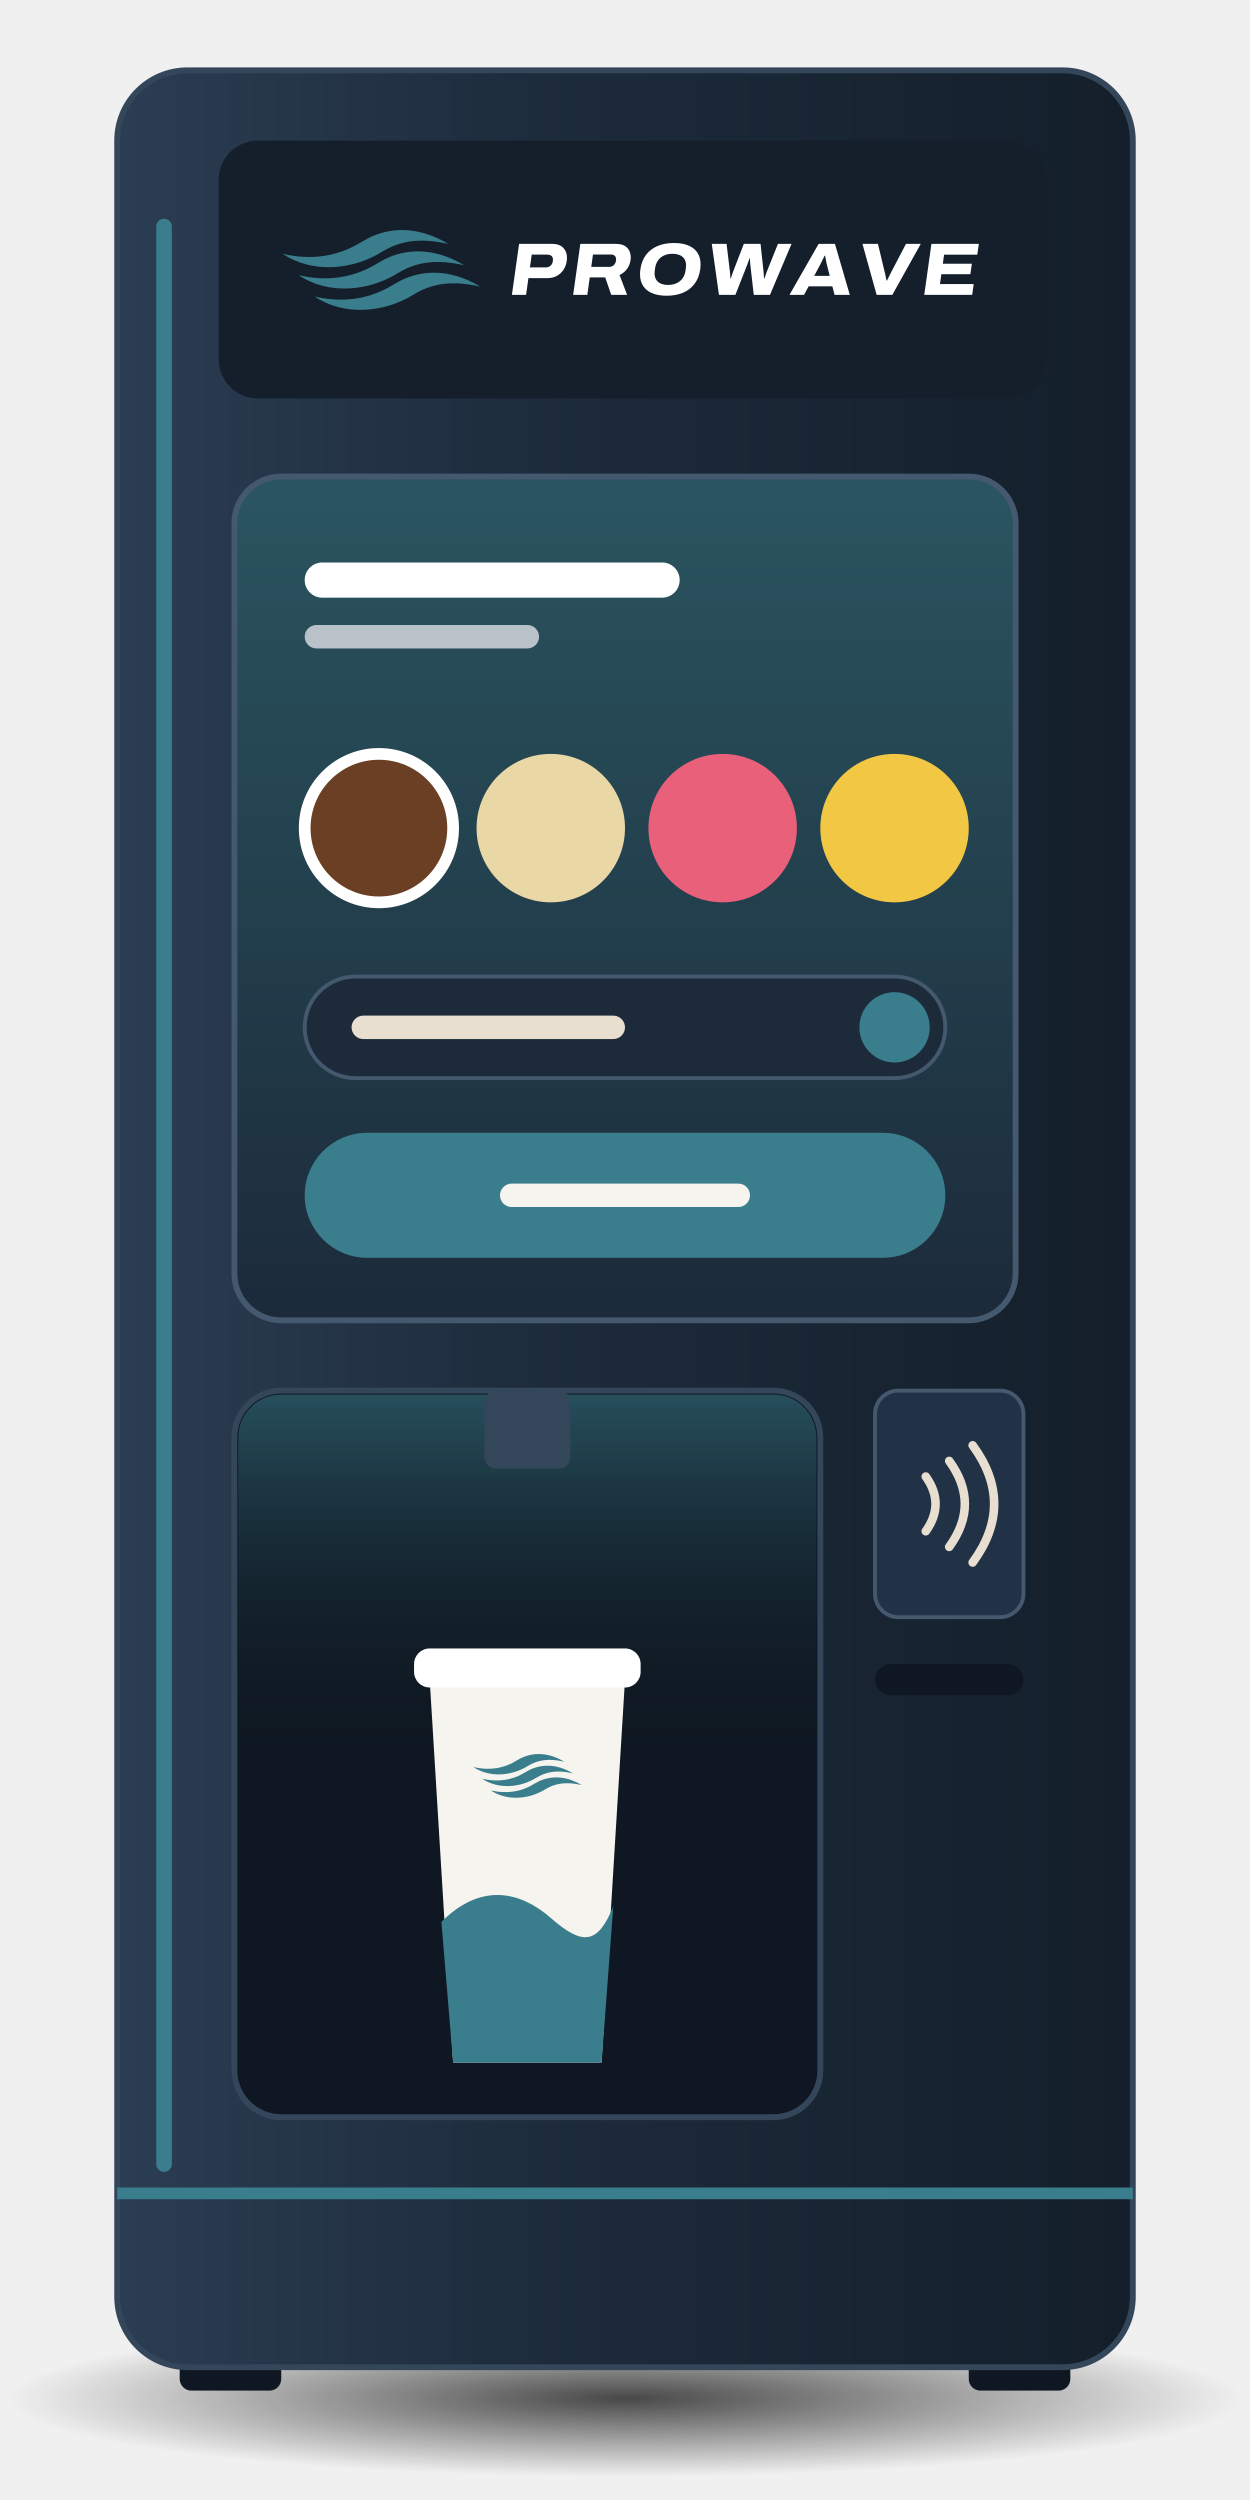
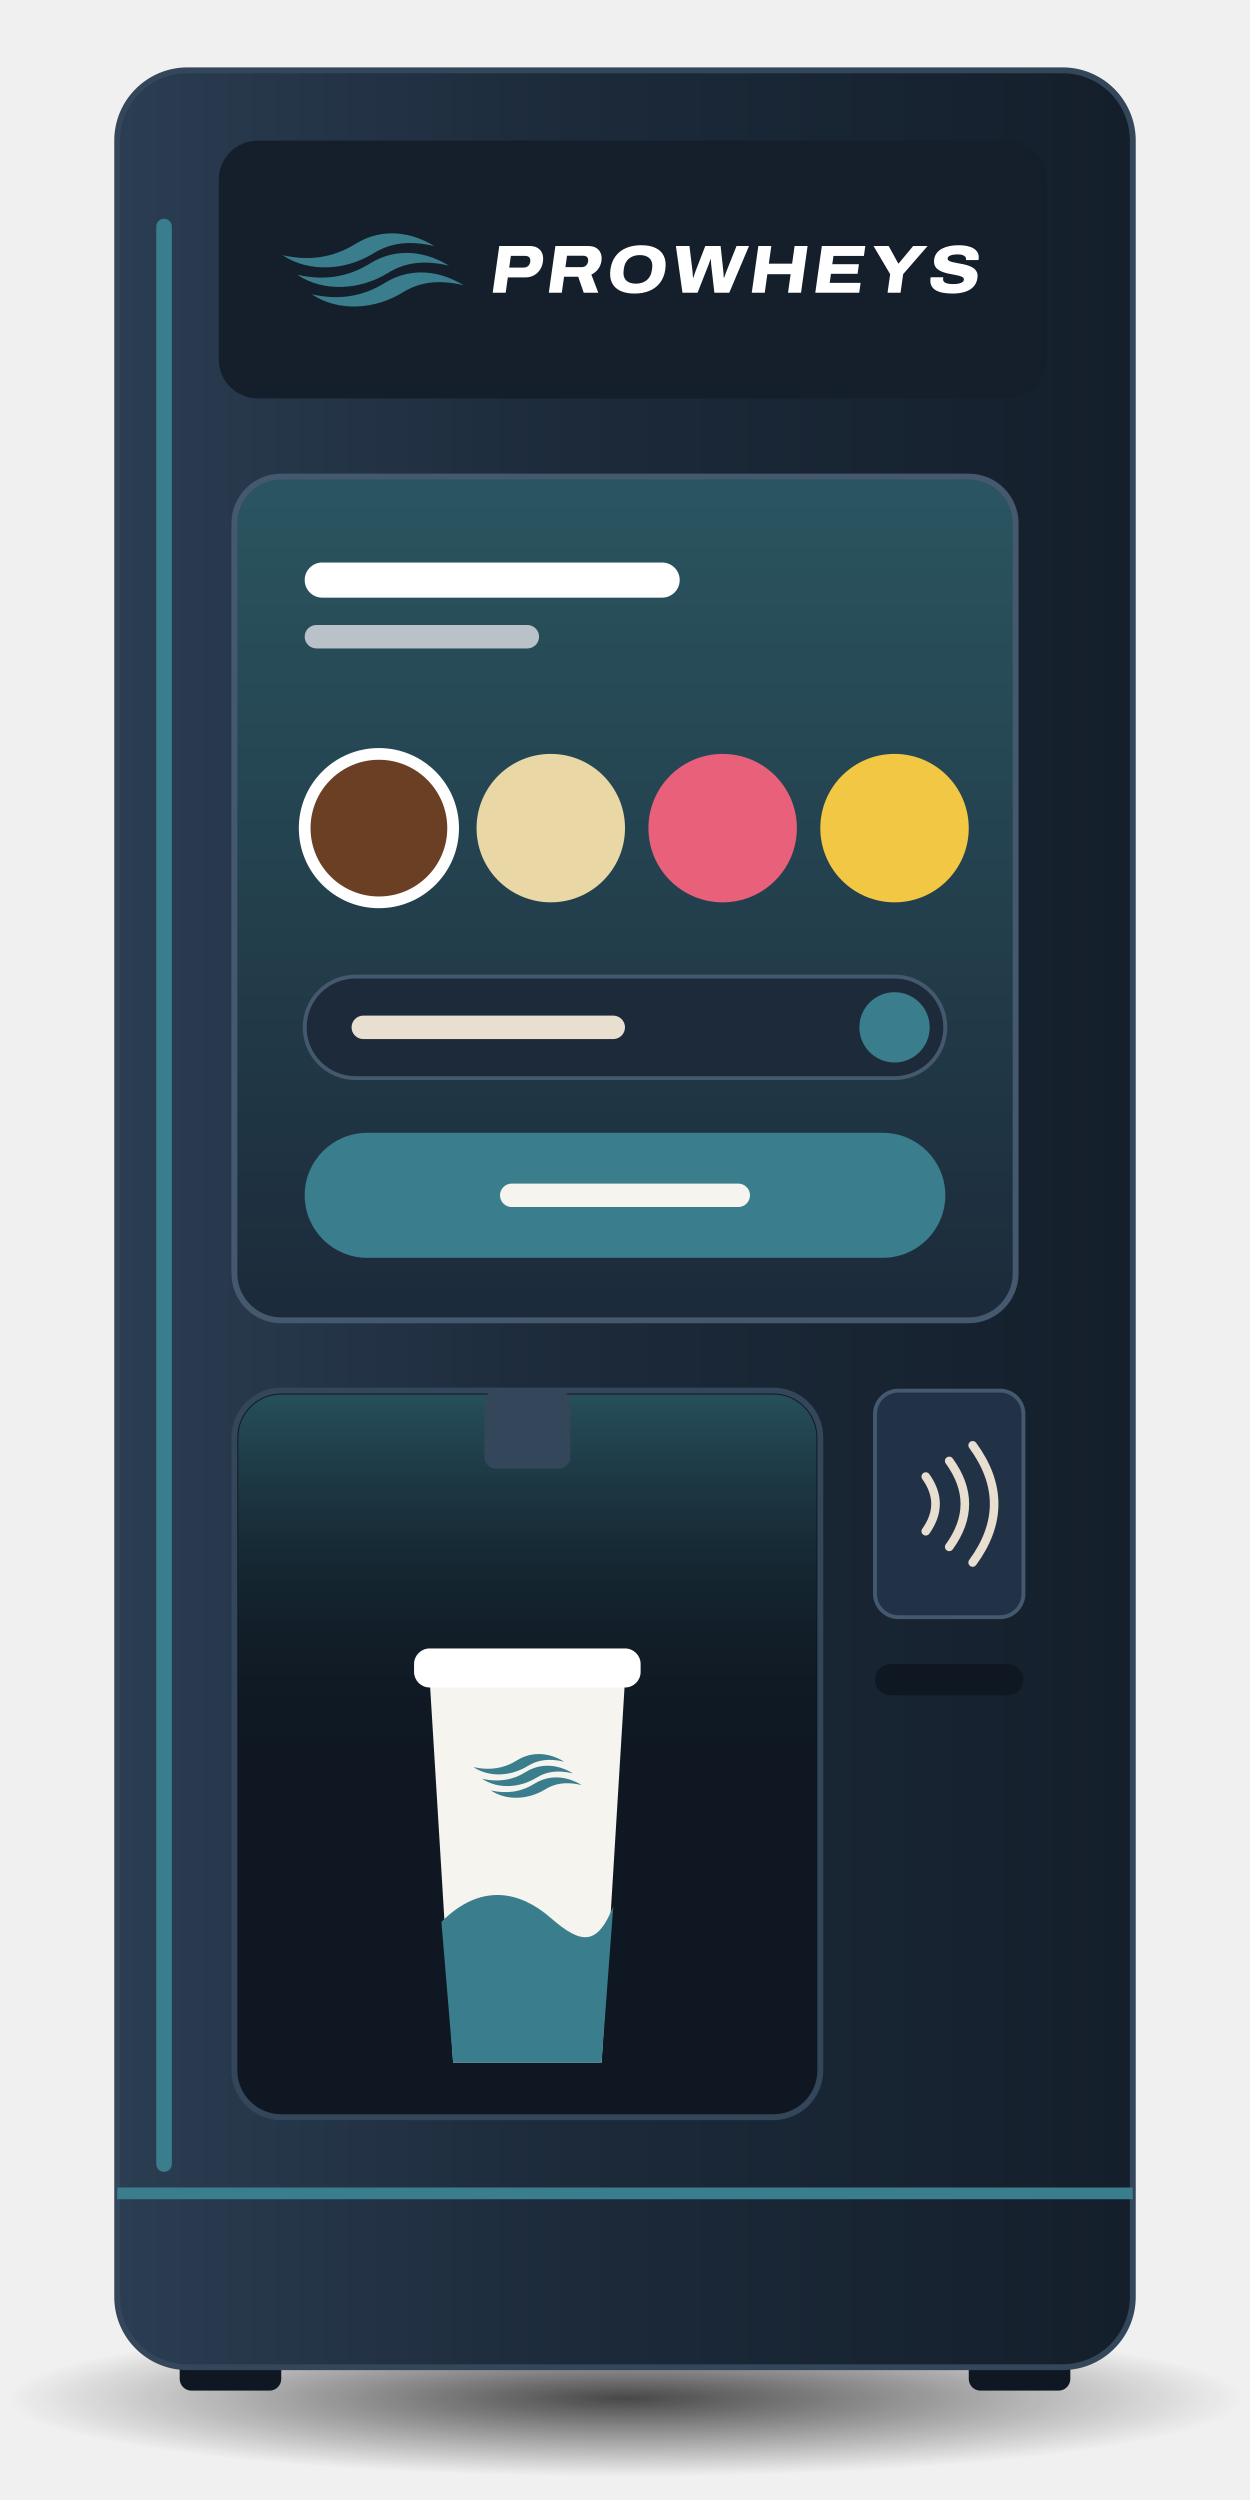
- <svg xmlns="http://www.w3.org/2000/svg" viewBox="0 0 320 640" role="img" aria-label="ProWave machine">
+ <svg xmlns="http://www.w3.org/2000/svg" viewBox="0 0 320 640" role="img" aria-label="ProWheys machine">
  <defs>
    <linearGradient id="body" x1="0" x2="1" y1="0" y2="0">
      <stop offset="0" stop-color="#2b3d52" />
      <stop offset=".45" stop-color="#1c2a3a" />
      <stop offset="1" stop-color="#141f2b" />
    </linearGradient>
    <linearGradient id="screen" x1="0" x2="0" y1="0" y2="1">
      <stop offset="0" stop-color="#2a5560" />
      <stop offset="1" stop-color="#1c2a3a" />
    </linearGradient>
    <linearGradient id="bay" x1="0" x2="0" y1="0" y2="1">
      <stop offset="0" stop-color="#3a7d8c" stop-opacity=".55" />
      <stop offset=".5" stop-color="#0f1822" stop-opacity="0" />
    </linearGradient>
    <radialGradient id="shadow">
      <stop offset="0" stop-color="#000" stop-opacity=".7" />
      <stop offset="1" stop-color="#000" stop-opacity="0" />
    </radialGradient>
  </defs>
  <ellipse cx="160" cy="614" rx="158" ry="20" fill="url(#shadow)" />
  <rect x="46" y="600" width="26" height="12" rx="3" fill="#0f1822" />
  <rect x="248" y="600" width="26" height="12" rx="3" fill="#0f1822" />
  <rect x="30" y="18" width="260" height="588" rx="18" fill="url(#body)" stroke="#34465a" stroke-width="1.5" />
  <rect x="40" y="56" width="4" height="500" rx="2" fill="#3a7d8c" />
  <rect x="56" y="36" width="212" height="66" rx="10" fill="#141f2b" />
-   <g transform="translate(72 57) scale(.42)">
+   <g transform="translate(72 58) scale(.385)">
    <g fill="#3A7D8C" transform="translate(0 0) scale(1) translate(4 1) skewX(-10)">
      <path transform="translate(0 0)" d="M0 18 C18 22 34 20 48 10 C60 2 78 0 100 12 C82 8 70 10 60 17 C44 28 20 30 0 18 Z" />
      <path transform="translate(12 13)" d="M0 18 C18 22 34 20 48 10 C60 2 78 0 100 12 C82 8 70 10 60 17 C44 28 20 30 0 18 Z" />
      <path transform="translate(24 26)" d="M0 18 C18 22 34 20 48 10 C60 2 78 0 100 12 C82 8 70 10 60 17 C44 28 20 30 0 18 Z" />
    </g>
-     <path fill="#FFFFFF" transform="translate(137.0 44.0)" d="M3.593 0.0 7.958 -31.059H28.343Q31.454 -31.059 33.536 -29.746Q35.617 -28.433 36.53 -26.101Q37.442 -23.768 37.006 -20.667Q36.566 -17.537 34.966 -15.172Q33.365 -12.807 30.884 -11.501Q28.403 -10.195 25.296 -10.195H13.66L12.227 0.0ZM14.576 -16.715H23.995Q25.959 -16.715 27.127 -17.732Q28.295 -18.75 28.558 -20.621Q28.737 -21.892 28.403 -22.749Q28.069 -23.606 27.247 -24.06Q26.425 -24.513 25.091 -24.513H15.672Z M40.92 0.0 45.285 -31.059H67.074Q70.504 -31.059 72.576 -29.715Q74.649 -28.371 75.468 -26.124Q76.287 -23.877 75.903 -21.148Q75.484 -18.169 73.762 -15.798Q72.04 -13.427 69.202 -12.078L73.801 0.0H64.128L60.458 -10.646H51.05L49.554 0.0ZM51.947 -17.033H62.852Q64.516 -17.033 65.66 -18.085Q66.804 -19.136 67.053 -20.909Q67.215 -22.066 66.885 -22.885Q66.554 -23.705 65.802 -24.147Q65.05 -24.59 63.914 -24.59H53.009Z M97.859 0.542Q92.217 0.542 88.379 -1.299Q84.542 -3.141 82.849 -6.728Q81.156 -10.316 81.888 -15.524Q82.626 -20.777 85.326 -24.353Q88.026 -27.93 92.38 -29.765Q96.734 -31.601 102.376 -31.601Q108.081 -31.601 111.903 -29.765Q115.725 -27.93 117.42 -24.353Q119.114 -20.777 118.376 -15.524Q117.644 -10.316 114.942 -6.728Q112.241 -3.141 107.902 -1.299Q103.564 0.542 97.859 0.542ZM98.789 -6.018Q100.975 -6.018 102.796 -6.612Q104.618 -7.206 106.002 -8.335Q107.386 -9.464 108.258 -11.092Q109.13 -12.721 109.416 -14.758L109.636 -16.322Q109.923 -18.366 109.509 -19.992Q109.094 -21.617 108.026 -22.74Q106.959 -23.863 105.304 -24.452Q103.649 -25.041 101.463 -25.041Q99.277 -25.041 97.457 -24.452Q95.636 -23.863 94.259 -22.74Q92.882 -21.617 92.021 -19.992Q91.16 -18.366 90.873 -16.322L90.653 -14.758Q90.367 -12.721 90.77 -11.092Q91.174 -9.464 92.235 -8.335Q93.295 -7.206 94.95 -6.612Q96.604 -6.018 98.789 -6.018Z M129.79 0.0 125.415 -31.059H134.437L136.415 -14.601Q136.511 -14.01 136.567 -13.167Q136.622 -12.324 136.682 -11.465Q136.741 -10.606 136.763 -9.962H137.01Q137.17 -10.454 137.376 -11.08Q137.581 -11.705 137.796 -12.348Q138.01 -12.992 138.223 -13.584Q138.437 -14.176 138.588 -14.601L144.947 -31.059H155.14L156.922 -14.601Q156.991 -14.055 157.049 -13.223Q157.106 -12.392 157.158 -11.516Q157.21 -10.64 157.23 -9.962H157.477Q157.647 -10.458 157.868 -11.073Q158.089 -11.688 158.311 -12.321Q158.533 -12.955 158.757 -13.544Q158.981 -14.134 159.159 -14.601L165.732 -31.059H174.026L160.9 0.0H151.009L148.95 -17.958Q148.897 -18.613 148.819 -19.419Q148.741 -20.224 148.702 -21.001Q148.664 -21.777 148.638 -22.327H148.412Q148.223 -21.722 147.94 -20.908Q147.657 -20.094 147.379 -19.316Q147.101 -18.539 146.873 -17.958L139.815 0.0Z M172.776 0.0 190.542 -31.059H200.494L209.541 0.0H200.262L198.905 -5.195H184.456L181.65 0.0ZM187.858 -11.575H197.298L195.682 -18.007Q195.569 -18.47 195.399 -19.226Q195.229 -19.981 195.058 -20.846Q194.886 -21.71 194.732 -22.514Q194.578 -23.318 194.476 -23.832H194.159Q193.765 -22.989 193.23 -21.9Q192.694 -20.811 192.18 -19.766Q191.665 -18.721 191.28 -17.997Z M225.892 0.0 217.262 -31.059H226.702L230.621 -14.685Q230.818 -13.988 231.047 -12.911Q231.277 -11.834 231.523 -10.724Q231.769 -9.614 231.93 -8.739H232.247Q232.631 -9.533 233.155 -10.602Q233.679 -11.671 234.229 -12.754Q234.779 -13.838 235.214 -14.665L243.774 -31.059H252.803L235.455 0.0Z M254.93 0.0 259.295 -31.059H288.18L287.256 -24.488H267.017L266.24 -18.957H283.934L283.037 -12.581H265.344L264.5 -6.571H285.066L284.142 0.0Z" />
+     <path fill="#FFFFFF" transform="translate(137.0 44.0)" d="M3.593 0.0 7.958 -31.059H28.343Q31.454 -31.059 33.536 -29.746Q35.617 -28.433 36.53 -26.101Q37.442 -23.768 37.006 -20.667Q36.566 -17.537 34.966 -15.172Q33.365 -12.807 30.884 -11.501Q28.403 -10.195 25.296 -10.195H13.66L12.227 0.0ZM14.576 -16.715H23.995Q25.959 -16.715 27.127 -17.732Q28.295 -18.75 28.558 -20.621Q28.737 -21.892 28.403 -22.749Q28.069 -23.606 27.247 -24.06Q26.425 -24.513 25.091 -24.513H15.672Z M40.92 0.0 45.285 -31.059H67.074Q70.504 -31.059 72.576 -29.715Q74.649 -28.371 75.468 -26.124Q76.287 -23.877 75.903 -21.148Q75.484 -18.169 73.762 -15.798Q72.04 -13.427 69.202 -12.078L73.801 0.0H64.128L60.458 -10.646H51.05L49.554 0.0ZM51.947 -17.033H62.852Q64.516 -17.033 65.66 -18.085Q66.804 -19.136 67.053 -20.909Q67.215 -22.066 66.885 -22.885Q66.554 -23.705 65.802 -24.147Q65.05 -24.59 63.914 -24.59H53.009Z M97.859 0.542Q92.217 0.542 88.379 -1.299Q84.542 -3.141 82.849 -6.728Q81.156 -10.316 81.888 -15.524Q82.626 -20.777 85.326 -24.353Q88.026 -27.93 92.38 -29.765Q96.734 -31.601 102.376 -31.601Q108.081 -31.601 111.903 -29.765Q115.725 -27.93 117.42 -24.353Q119.114 -20.777 118.376 -15.524Q117.644 -10.316 114.942 -6.728Q112.241 -3.141 107.902 -1.299Q103.564 0.542 97.859 0.542ZM98.789 -6.018Q100.975 -6.018 102.796 -6.612Q104.618 -7.206 106.002 -8.335Q107.386 -9.464 108.258 -11.092Q109.13 -12.721 109.416 -14.758L109.636 -16.322Q109.923 -18.366 109.509 -19.992Q109.094 -21.617 108.026 -22.74Q106.959 -23.863 105.304 -24.452Q103.649 -25.041 101.463 -25.041Q99.277 -25.041 97.457 -24.452Q95.636 -23.863 94.259 -22.74Q92.882 -21.617 92.021 -19.992Q91.16 -18.366 90.873 -16.322L90.653 -14.758Q90.367 -12.721 90.77 -11.092Q91.174 -9.464 92.235 -8.335Q93.295 -7.206 94.95 -6.612Q96.604 -6.018 98.789 -6.018Z M129.79 0.0 125.415 -31.059H134.437L136.415 -14.601Q136.511 -14.01 136.567 -13.167Q136.622 -12.324 136.682 -11.465Q136.741 -10.606 136.763 -9.962H137.01Q137.17 -10.454 137.376 -11.08Q137.581 -11.705 137.796 -12.348Q138.01 -12.992 138.223 -13.584Q138.437 -14.176 138.588 -14.601L144.947 -31.059H155.14L156.922 -14.601Q156.991 -14.055 157.049 -13.223Q157.106 -12.392 157.158 -11.516Q157.21 -10.64 157.23 -9.962H157.477Q157.647 -10.458 157.868 -11.073Q158.089 -11.688 158.311 -12.321Q158.533 -12.955 158.757 -13.544Q158.981 -14.134 159.159 -14.601L165.732 -31.059H174.026L160.9 0.0H151.009L148.95 -17.958Q148.897 -18.613 148.819 -19.419Q148.741 -20.224 148.702 -21.001Q148.664 -21.777 148.638 -22.327H148.412Q148.223 -21.722 147.94 -20.908Q147.657 -20.094 147.379 -19.316Q147.101 -18.539 146.873 -17.958L139.815 0.0Z M175.856 0.0 180.221 -31.059H188.854L187.203 -19.31H202.69L204.341 -31.059H212.975L208.61 0.0H199.976L201.706 -12.306H186.219L184.489 0.0Z M218.101 0.0 222.466 -31.059H251.351L250.427 -24.488H230.188L229.411 -18.957H247.104L246.208 -12.581H228.515L227.67 -6.571H248.236L247.313 0.0Z M266.151 0.0 267.887 -12.35 256.827 -31.059H266.899L273.262 -19.446H273.548L283.184 -31.059H292.775L276.52 -12.35L274.785 0.0Z M309.418 0.542Q306.078 0.542 303.222 0.056Q300.366 -0.43 298.316 -1.583Q296.267 -2.736 295.288 -4.713Q294.31 -6.69 294.725 -9.647Q294.744 -9.78 294.775 -9.96Q294.805 -10.14 294.861 -10.291H303.262Q303.205 -10.131 303.166 -9.932Q303.128 -9.733 303.102 -9.547Q302.905 -8.149 303.673 -7.311Q304.441 -6.473 306.022 -6.114Q307.603 -5.756 309.755 -5.756Q310.774 -5.756 311.765 -5.836Q312.756 -5.916 313.638 -6.107Q314.52 -6.299 315.224 -6.623Q315.928 -6.948 316.367 -7.43Q316.807 -7.911 316.899 -8.57Q317.043 -9.593 316.221 -10.209Q315.4 -10.825 313.909 -11.23Q312.419 -11.636 310.537 -11.966Q308.656 -12.296 306.651 -12.714Q304.646 -13.132 302.813 -13.804Q300.98 -14.477 299.581 -15.535Q298.182 -16.594 297.504 -18.228Q296.825 -19.862 297.152 -22.189Q297.498 -24.653 298.887 -26.437Q300.276 -28.221 302.477 -29.365Q304.678 -30.508 307.474 -31.054Q310.269 -31.601 313.419 -31.601Q316.572 -31.601 319.151 -31.044Q321.73 -30.487 323.537 -29.34Q325.344 -28.193 326.186 -26.441Q327.029 -24.689 326.705 -22.299L326.624 -21.717H318.313L318.36 -22.052Q318.5 -23.046 317.915 -23.816Q317.329 -24.586 316.059 -25.043Q314.788 -25.5 312.86 -25.5Q310.715 -25.5 309.241 -25.172Q307.767 -24.844 306.984 -24.256Q306.2 -23.667 306.096 -22.927Q305.963 -21.976 306.788 -21.384Q307.612 -20.792 309.107 -20.412Q310.601 -20.032 312.483 -19.707Q314.365 -19.382 316.371 -18.973Q318.377 -18.563 320.215 -17.926Q322.053 -17.288 323.454 -16.244Q324.855 -15.2 325.543 -13.637Q326.232 -12.073 325.914 -9.815Q325.394 -6.11 323.127 -3.824Q320.86 -1.537 317.316 -0.498Q313.773 0.542 309.418 0.542Z" />
  </g>
  <rect x="60" y="122" width="200" height="216" rx="12" fill="url(#screen)" stroke="#44586e" stroke-width="1.5" />
  <rect x="78" y="144" width="96" height="9" rx="4.5" fill="#fff" />
  <rect x="78" y="160" width="60" height="6" rx="3" fill="#b9c2c9" />
  <circle cx="97" cy="212" r="19" fill="#6b3f24" stroke="#fff" stroke-width="3" />
  <circle cx="141" cy="212" r="19" fill="#e9d7a5" />
  <circle cx="185" cy="212" r="19" fill="#e8607a" />
  <circle cx="229" cy="212" r="19" fill="#f2c744" />
  <rect x="78" y="250" width="164" height="26" rx="13" fill="#1c2a3a" stroke="#44586e" />
  <circle cx="229" cy="263" r="9" fill="#3a7d8c" />
  <rect x="90" y="260" width="70" height="6" rx="3" fill="#e8dfd0" />
  <rect x="78" y="290" width="164" height="32" rx="16" fill="#3a7d8c" />
  <rect x="128" y="303" width="64" height="6" rx="3" fill="#f6f4ef" />
  <rect x="60" y="356" width="150" height="186" rx="12" fill="#0f1822" stroke="#34465a" stroke-width="1.5" />
  <rect x="61" y="357" width="148" height="184" rx="11" fill="url(#bay)" />
  <rect x="124" y="356" width="22" height="20" rx="3" fill="#34465a" />
  <path d="M110 430 H160 L154 528 H116 Z" fill="#f6f4ef" />
  <rect x="106" y="422" width="58" height="10" rx="4" fill="#fff" />
  <path d="M113 492 C123 482 133 484 141 491 S153 498 157 488 L154 528 H116 Z" fill="#3a7d8c" />
  <g transform="translate(121 448) scale(.23)" fill="#3a7d8c">
    <g transform="translate(4 1) skewX(-10)">
      <path d="M0 18 C18 22 34 20 48 10 C60 2 78 0 100 12 C82 8 70 10 60 17 C44 28 20 30 0 18 Z" />
      <path transform="translate(12 13)" d="M0 18 C18 22 34 20 48 10 C60 2 78 0 100 12 C82 8 70 10 60 17 C44 28 20 30 0 18 Z" />
      <path transform="translate(24 26)" d="M0 18 C18 22 34 20 48 10 C60 2 78 0 100 12 C82 8 70 10 60 17 C44 28 20 30 0 18 Z" />
    </g>
  </g>
  <rect x="224" y="356" width="38" height="58" rx="6" fill="#223246" stroke="#44586e" />
  <g fill="none" stroke="#e8dfd0" stroke-width="2.2" stroke-linecap="round">
    <path d="M237 378 q5 7 0 14" />
    <path d="M243 374 q8 11 0 22" />
    <path d="M249 370 q11 15 0 30" />
  </g>
  <rect x="224" y="426" width="38" height="8" rx="4" fill="#0f1822" />
  <rect x="30" y="560" width="260" height="3" fill="#3a7d8c" />
</svg>
